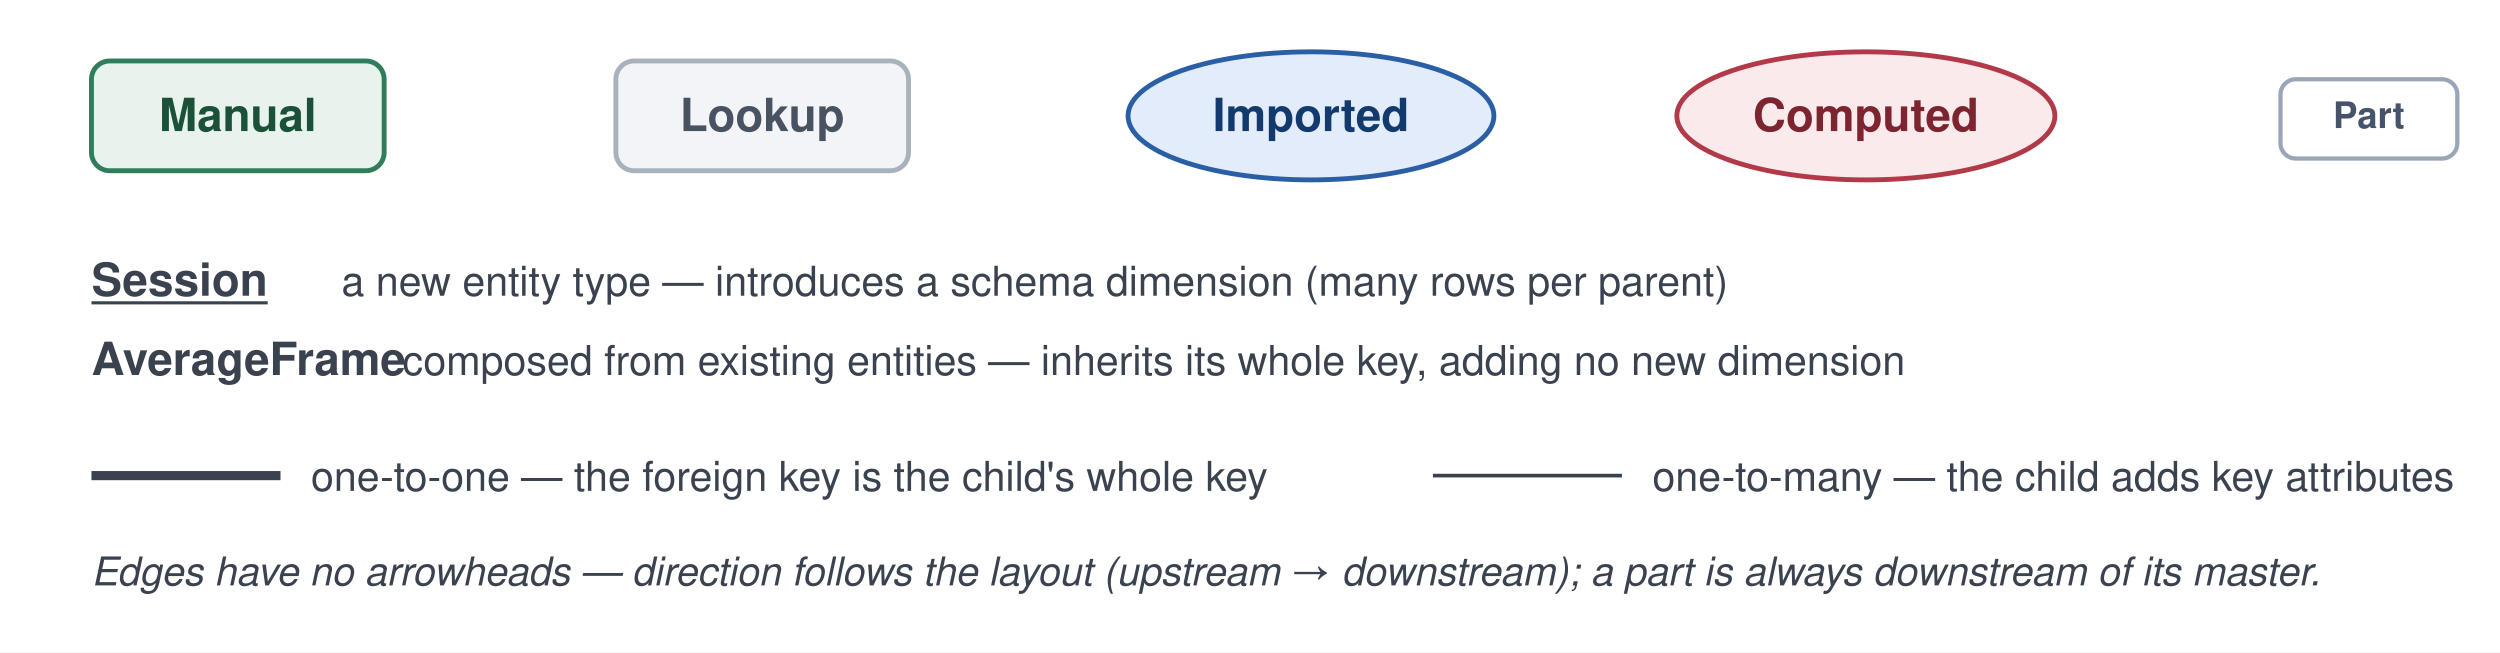
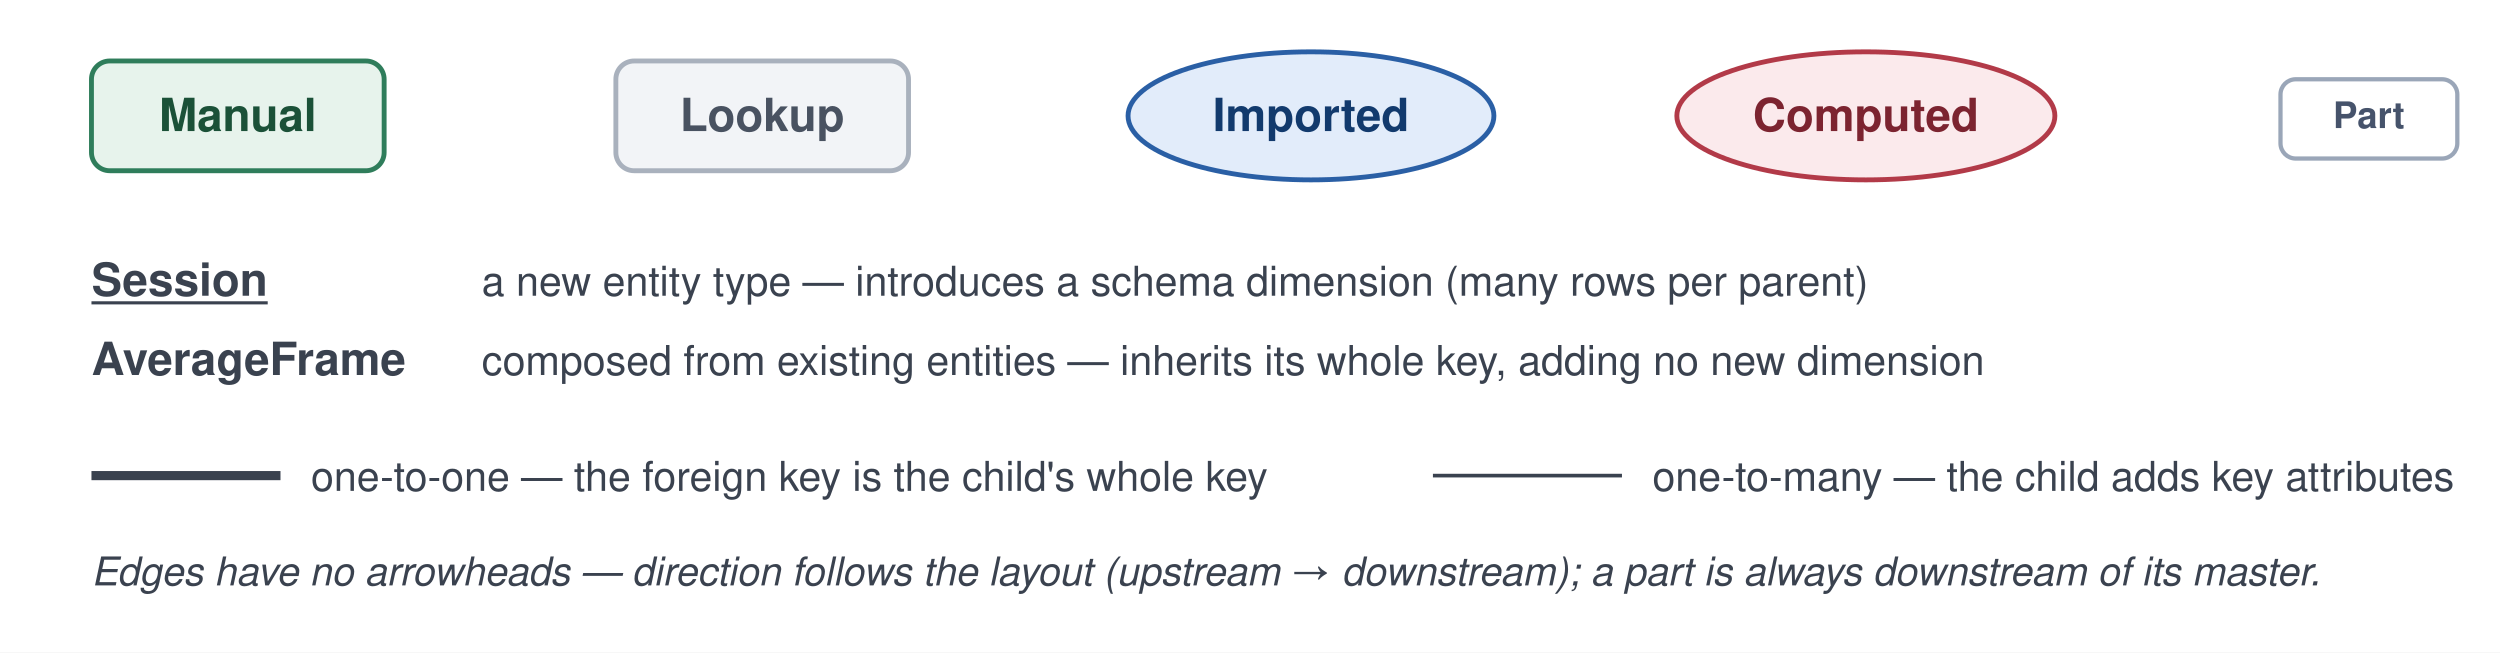
<svg xmlns="http://www.w3.org/2000/svg" viewBox="0 0 820 214" font-family="-apple-system, BlinkMacSystemFont, 'Segoe UI', Helvetica, Arial, sans-serif" font-size="15">
  <style>
    @media (prefers-color-scheme: dark) {
      .bg { fill: #161A21; }
      .part { fill: #1E232C; }
      [fill="#E7F3EC"] { fill: #16281F; }
      [fill="#E2ECFA"] { fill: #152538; }
      [fill="#F2F4F7"] { fill: #242832; }
      [fill="#FBEAEC"] { fill: #331A1F; }
      [stroke="#2F7D5B"] { stroke: #4FA97F; }
      [stroke="#2A5FA5"] { stroke: #5E92D6; }
      [stroke="#A9B1BD"] { stroke: #8A93A1; }
      [stroke="#B23A48"] { stroke: #D0687A; }
      [stroke="#9AA6B8"] { stroke: #7B879B; }
      [stroke="#3A424F"] { stroke: #AEB6C2; }
      [fill="#1B5138"] { fill: #BCE6CF; }
      [fill="#123A6D"] { fill: #C3DAF6; }
      [fill="#495261"] { fill: #C9CFD9; }
      [fill="#7C2430"] { fill: #F3C2CB; }
      [fill="#46536B"] { fill: #C4CCDB; }
      [fill="#3A424F"] { fill: #AEB6C2; }
    }
  </style>
  <rect class="bg" width="100%" height="100%" fill="white" />
  <rect x="30" y="20" width="96" height="36" rx="6" fill="#E7F3EC" stroke="#2F7D5B" stroke-width="1.6" />
  <text x="78" y="43" text-anchor="middle" fill="#1B5138" font-weight="600">Manual</text>
  <rect x="202" y="20" width="96" height="36" rx="6" fill="#F2F4F7" stroke="#A9B1BD" stroke-width="1.6" />
  <text x="250" y="43" text-anchor="middle" fill="#495261" font-weight="600">Lookup</text>
  <ellipse cx="430" cy="38" rx="60" ry="21" fill="#E2ECFA" stroke="#2A5FA5" stroke-width="1.6" />
  <text x="430" y="43" text-anchor="middle" fill="#123A6D" font-weight="600">Imported</text>
  <ellipse cx="612" cy="38" rx="62" ry="21" fill="#FBEAEC" stroke="#B23A48" stroke-width="1.6" />
  <text x="612" y="43" text-anchor="middle" fill="#7C2430" font-weight="600">Computed</text>
  <rect class="part" x="748" y="26" width="58" height="26" rx="5" fill="#FFFFFF" stroke="#9AA6B8" stroke-width="1.4" />
  <text x="777" y="42" text-anchor="middle" fill="#46536B" font-weight="600" font-size="12">Part</text>
  <text x="30" y="97" fill="#3A424F" font-weight="600" text-decoration="underline">Session</text>
-   <text x="112" y="97" fill="#3A424F" font-size="13.5">a new entity type — introduces a schema dimension (many rows per parent)</text>
+   <text x="158" y="97" fill="#3A424F" font-size="13.5">a new entity type — introduces a schema dimension (many rows per parent)</text>
  <text x="30" y="123" fill="#3A424F" font-weight="600">AverageFrame</text>
-   <text x="132" y="123" fill="#3A424F" font-size="13.5">composed from existing entities — inherits its whole key, adding no new dimension</text>
+   <text x="158" y="123" fill="#3A424F" font-size="13.5">composed from existing entities — inherits its whole key, adding no new dimension</text>
  <line x1="30" y1="156" x2="92" y2="156" stroke="#3A424F" stroke-width="3" />
  <text x="102" y="161" fill="#3A424F" font-size="13.5">one-to-one — the foreign key is the child's whole key</text>
  <line x1="470" y1="156" x2="532" y2="156" stroke="#3A424F" stroke-width="1.2" />
  <text x="542" y="161" fill="#3A424F" font-size="13.5">one-to-many — the child adds key attributes</text>
  <text x="30" y="192" fill="#3A424F" font-style="italic" font-size="13">Edges have no arrowheads — direction follows the layout (upstream → downstream); a part is always downstream of its master.</text>
</svg>
